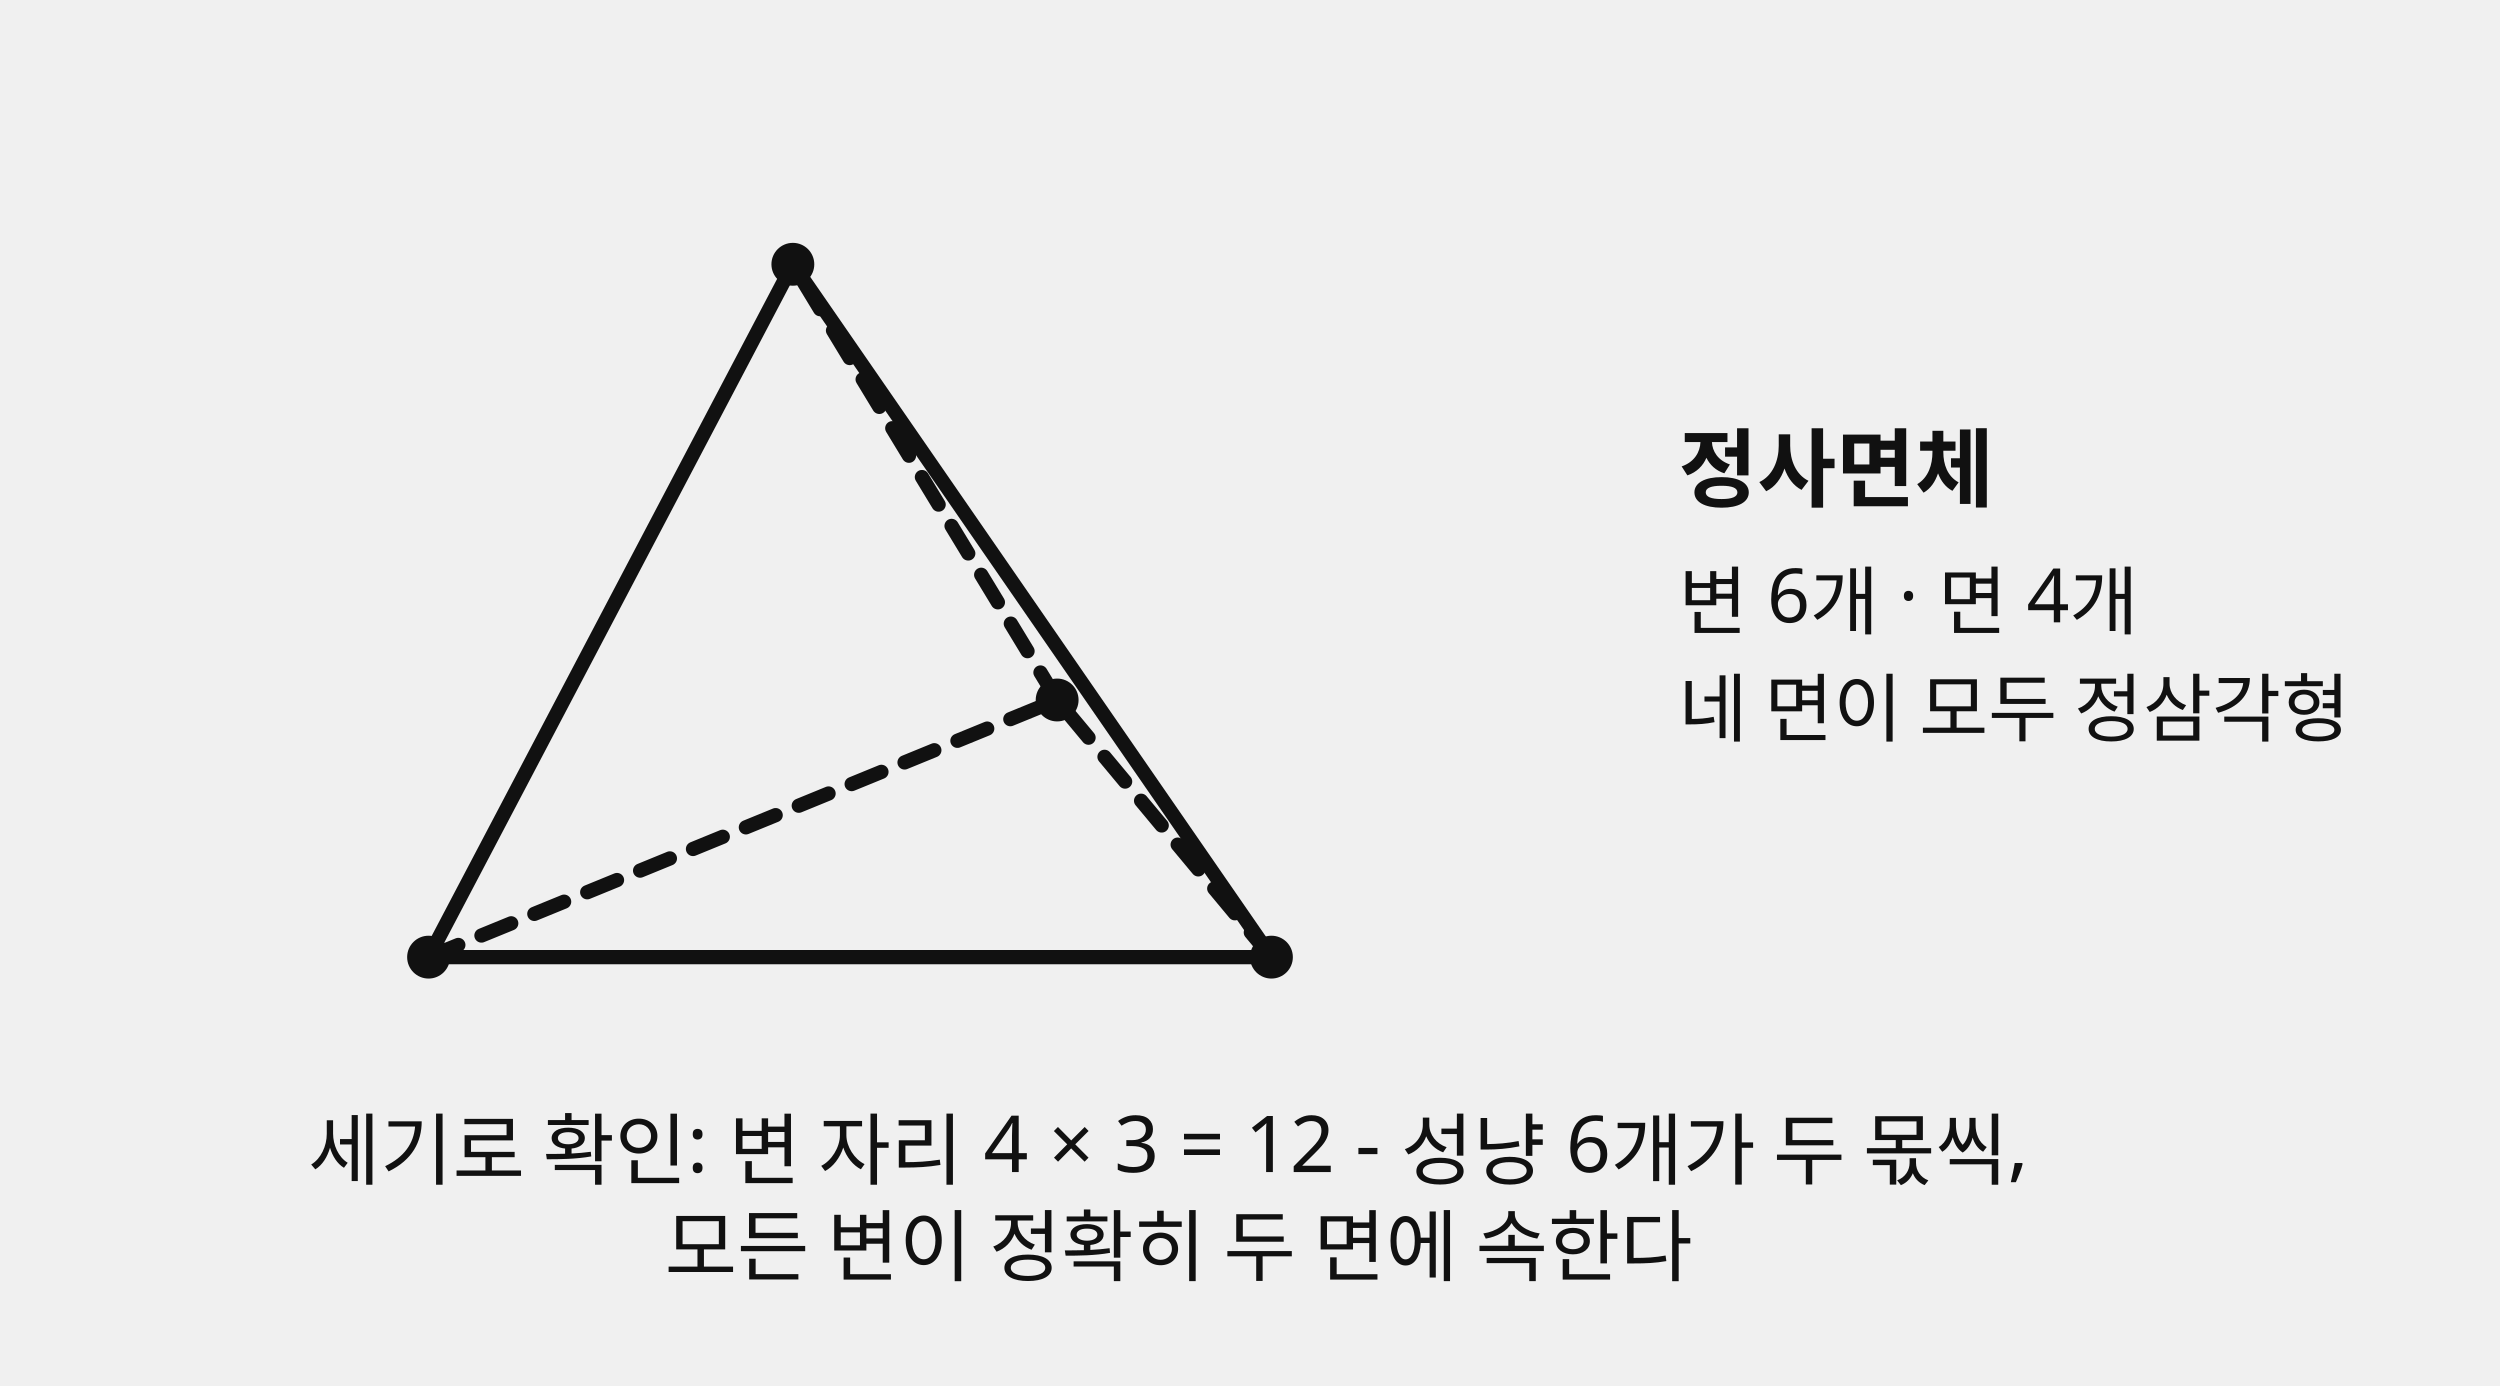
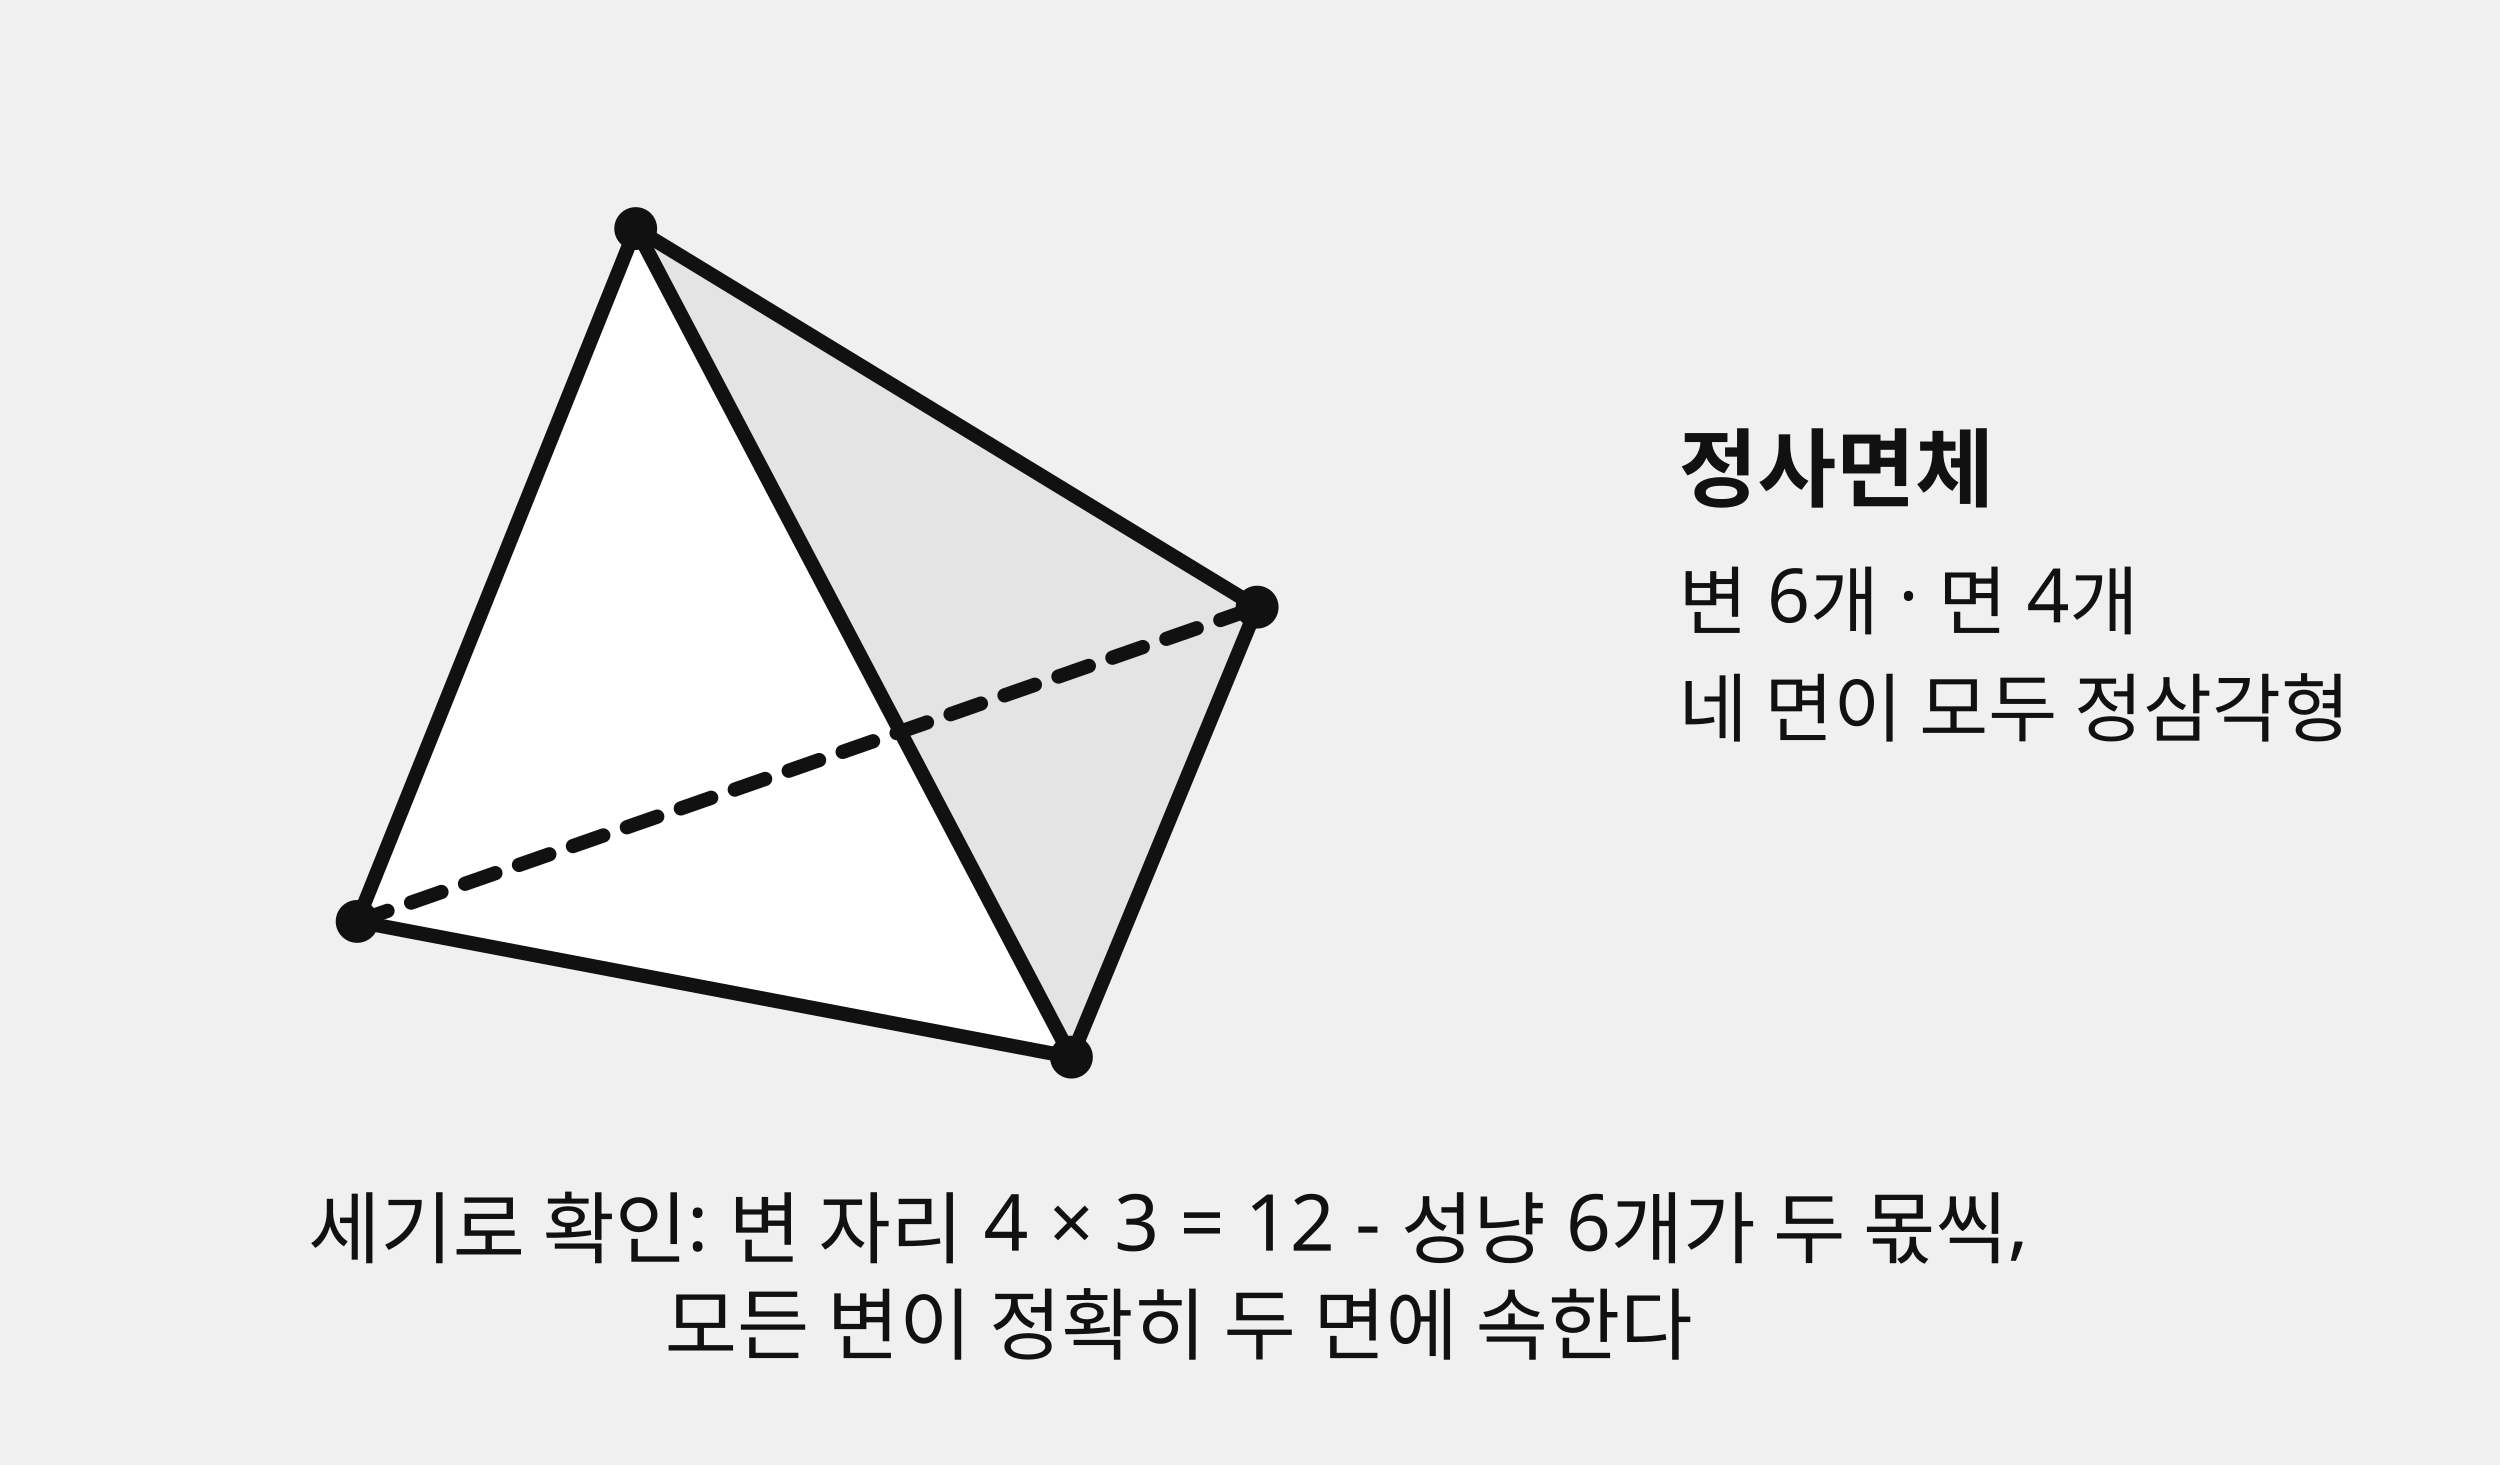
- <svg xmlns="http://www.w3.org/2000/svg" viewBox="0 0 700 388" width="700" height="388">
-   <line x1="120" y1="268" x2="296" y2="196" stroke="#111111" stroke-width="4" stroke-dasharray="9 7" stroke-linecap="round" />
-   <line x1="356" y1="268" x2="296" y2="196" stroke="#111111" stroke-width="4" stroke-dasharray="9 7" stroke-linecap="round" />
-   <line x1="296" y1="196" x2="222" y2="74" stroke="#111111" stroke-width="4" stroke-dasharray="9 7" stroke-linecap="round" />
-   <line x1="120" y1="268" x2="356" y2="268" stroke="#111111" stroke-width="4" stroke-linecap="round" />
-   <line x1="120" y1="268" x2="222" y2="74" stroke="#111111" stroke-width="4" stroke-linecap="round" />
-   <line x1="356" y1="268" x2="222" y2="74" stroke="#111111" stroke-width="4" stroke-linecap="round" />
-   <circle cx="120" cy="268" r="6" fill="#111111" />
-   <circle cx="356" cy="268" r="6" fill="#111111" />
-   <circle cx="296" cy="196" r="6" fill="#111111" />
-   <circle cx="222" cy="74" r="6" fill="#111111" />
+ <svg xmlns="http://www.w3.org/2000/svg" viewBox="0 0 700 410" width="700" height="410">
+   <polygon points="100,258 300,296 178,64" fill="#ffffff" />
+   <polygon points="300,296 352,170 178,64" fill="#e4e4e4" />
+   <line x1="100" y1="258" x2="352" y2="170" stroke="#111111" stroke-width="4" stroke-dasharray="9 7" stroke-linecap="round" />
+   <line x1="100" y1="258" x2="300" y2="296" stroke="#111111" stroke-width="4" stroke-linecap="round" />
+   <line x1="100" y1="258" x2="178" y2="64" stroke="#111111" stroke-width="4" stroke-linecap="round" />
+   <line x1="300" y1="296" x2="178" y2="64" stroke="#111111" stroke-width="4" stroke-linecap="round" />
+   <line x1="300" y1="296" x2="352" y2="170" stroke="#111111" stroke-width="4" stroke-linecap="round" />
+   <line x1="352" y1="170" x2="178" y2="64" stroke="#111111" stroke-width="4" stroke-linecap="round" />
+   <circle cx="100" cy="258" r="6" fill="#111111" />
+   <circle cx="300" cy="296" r="6" fill="#111111" />
+   <circle cx="352" cy="170" r="6" fill="#111111" />
+   <circle cx="178" cy="64" r="6" fill="#111111" />
  <g transform="translate(470,140)">
    <text x="0" y="0" font-family="Pretendard, 'NanumSquareRound', sans-serif" font-size="24" font-weight="700" fill="#111111">정사면체</text>
  </g>
  <g transform="translate(470,176)">
    <text x="0" y="0" font-family="Pretendard, 'NanumSquareRound', sans-serif" font-size="21" fill="#111111">변 6개 · 면 4개</text>
  </g>
  <g transform="translate(470,206)">
    <text x="0" y="0" font-family="Pretendard, 'NanumSquareRound', sans-serif" font-size="21" fill="#111111">네 면이 모두 정삼각형</text>
  </g>
-   <g transform="translate(330,330)">
+   <g transform="translate(330,352)">
    <text x="0" y="0" text-anchor="middle" font-family="Pretendard, 'NanumSquareRound', sans-serif" font-size="22" fill="#111111">
      <tspan x="0" dy="0">세기로 확인: 변 자리 4 × 3 = 12 - 성냥 6개가 두 몫씩,</tspan>
      <tspan x="0" dy="27">모든 변이 정확히 두 면에 속한다</tspan>
    </text>
  </g>
</svg>
